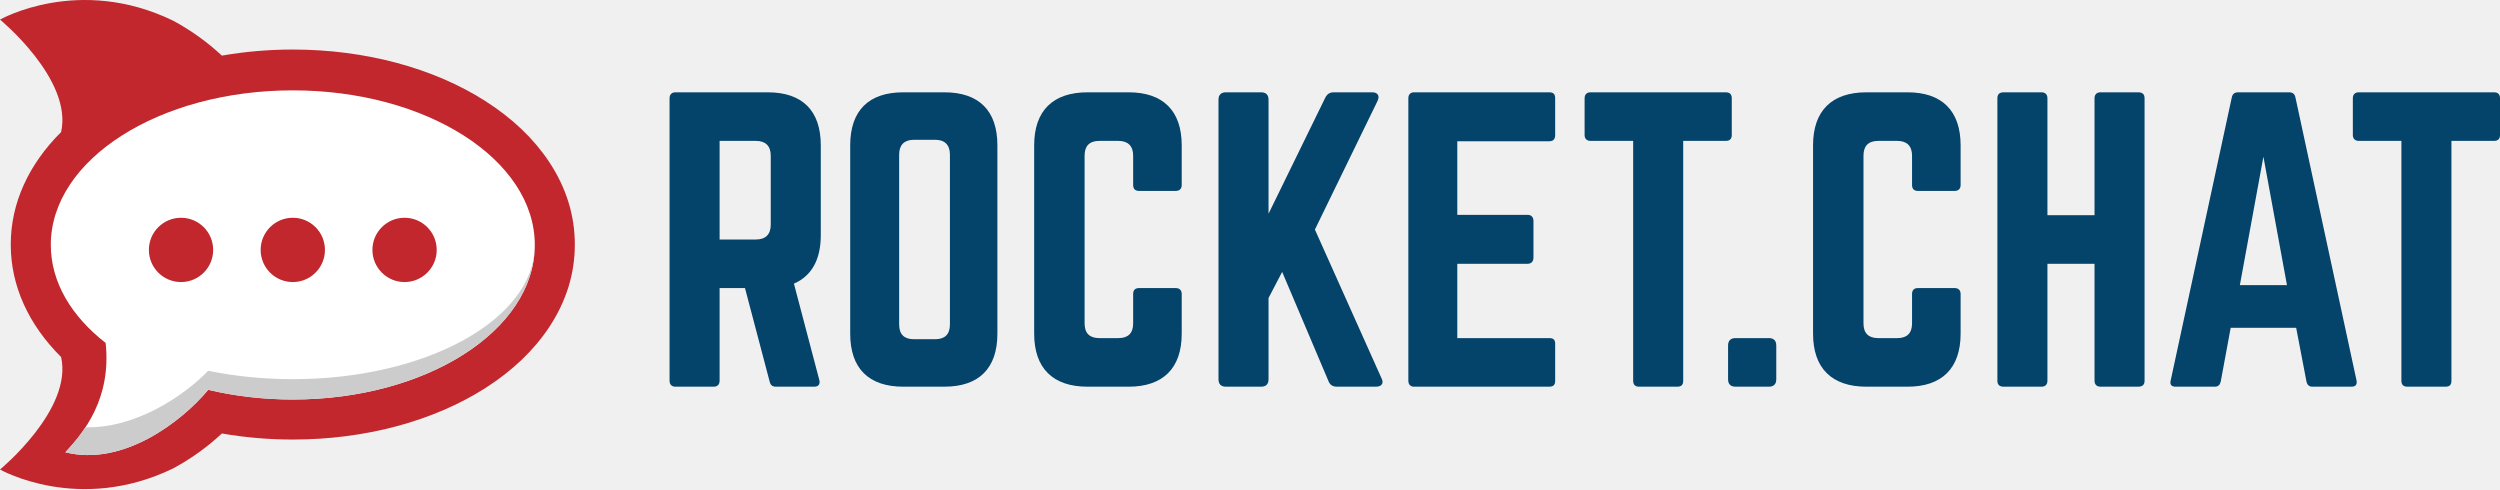
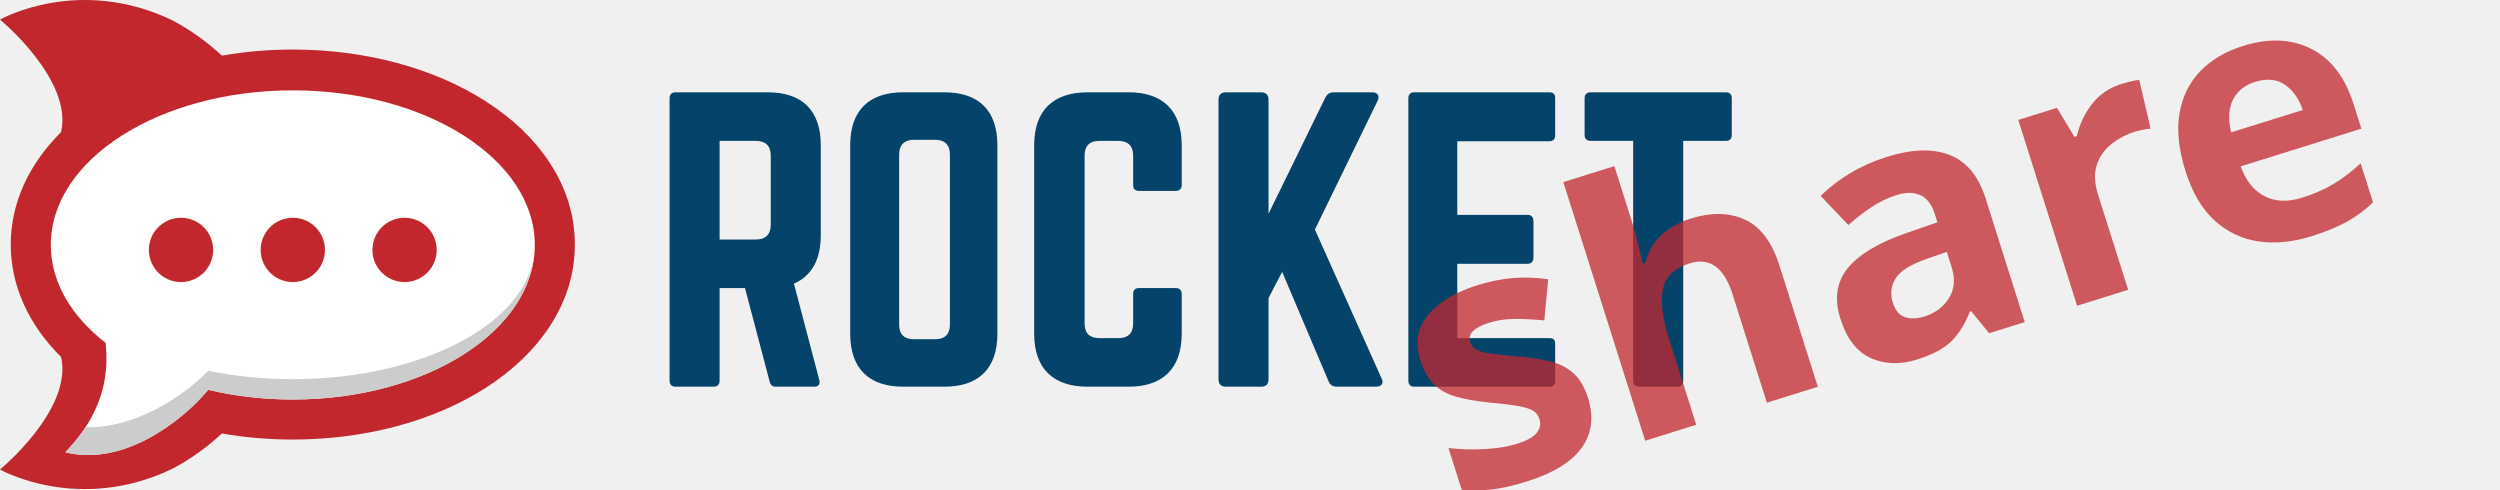
<svg xmlns="http://www.w3.org/2000/svg" version="1.1" id="Layer_1" x="0px" y="0px" width="435.721px" height="85.242px" viewBox="62.402 -18.766 435.721 85.242" enable-background="new 62.402 -18.766 435.721 85.242" xml:space="preserve">
-   <g>
-     <path fill="#04436A" d="M205.456,22.207c0,4.297-1.603,7.119-4.681,8.465l4.425,16.803c0.192,0.771-0.192,1.154-0.898,1.154h-6.67   c-0.641,0-0.961-0.32-1.09-0.898l-4.297-16.289h-4.425v16.162c0,0.642-0.384,1.025-1.026,1.025h-6.67   c-0.641,0-1.026-0.385-1.026-1.025V-1.651c0-0.641,0.385-1.026,1.026-1.026h16.097c6.028,0,9.235,3.207,9.235,9.235V22.207   L205.456,22.207z M194.169,22.976c1.667,0,2.565-0.898,2.565-2.565V8.354c0-1.667-0.898-2.564-2.565-2.564h-6.349v17.187   L194.169,22.976L194.169,22.976z" />
-     <path fill="#04436A" d="M210.583,6.558c0-6.028,3.206-9.235,9.235-9.235h7.183c6.028,0,9.235,3.207,9.235,9.235v32.836   c0,6.027-3.207,9.234-9.235,9.234h-7.183c-6.029,0-9.235-3.207-9.235-9.234V6.558z M225.397,40.355   c1.667,0,2.565-0.834,2.565-2.565V8.162c0-1.667-0.898-2.565-2.565-2.565h-3.719c-1.667,0-2.565,0.898-2.565,2.565v29.629   c0,1.73,0.898,2.564,2.565,2.564H225.397L225.397,40.355z" />
-     <path fill="#04436A" d="M268.362,13.484c0,0.642-0.385,1.026-1.025,1.026h-6.413c-0.706,0-1.026-0.384-1.026-1.026v-5.13   c0-1.667-0.897-2.564-2.564-2.564h-3.335c-1.731,0-2.565,0.897-2.565,2.564V37.6c0,1.731,0.897,2.563,2.565,2.563h3.335   c1.667,0,2.564-0.833,2.564-2.563v-5.132c0-0.642,0.32-1.026,1.026-1.026h6.413c0.643,0,1.025,0.384,1.025,1.026v6.927   c0,6.027-3.271,9.234-9.234,9.234h-7.183c-6.028,0-9.299-3.207-9.299-9.234V6.558c0-6.028,3.271-9.235,9.299-9.235h7.183   c5.964,0,9.234,3.207,9.234,9.235V13.484z" />
-     <path fill="#04436A" d="M295.422,48.629c-0.771,0-1.218-0.32-1.476-0.961l-8.079-19.048l-2.374,4.554v14.172   c0,0.834-0.448,1.283-1.282,1.283h-6.157c-0.834,0-1.283-0.449-1.283-1.283v-48.74c0-0.833,0.449-1.283,1.283-1.283h6.157   c0.833,0,1.282,0.449,1.282,1.283v19.881l9.876-20.202c0.321-0.641,0.771-0.962,1.476-0.962h6.733c0.962,0,1.347,0.642,0.897,1.539   l-10.901,22.382l11.606,25.91c0.449,0.834,0.064,1.475-0.961,1.475H295.422z" />
-     <path fill="#04436A" d="M333.45,4.763c0,0.641-0.257,1.09-1.026,1.09h-16.033v12.826h12.249c0.643,0,1.026,0.385,1.026,1.09v6.349   c0,0.706-0.385,1.091-1.026,1.091h-12.249v12.954h16.033c0.771,0,1.026,0.321,1.026,1.026v6.414c0,0.641-0.257,1.024-1.026,1.024   h-23.6c-0.578,0-0.963-0.385-0.963-1.024V-1.651c0-0.641,0.385-1.026,0.963-1.026h23.6c0.771,0,1.026,0.385,1.026,1.026V4.763z" />
-     <path fill="#04436A" d="M363.204-2.677c0.705,0,1.026,0.385,1.026,1.026v6.414c0,0.641-0.321,1.026-1.026,1.026h-7.439v41.814   c0,0.705-0.32,1.024-1.025,1.024h-6.67c-0.643,0-1.026-0.319-1.026-1.024V5.789h-7.438c-0.643,0-1.026-0.385-1.026-1.026v-6.414   c0-0.641,0.385-1.026,1.026-1.026H363.204z" />
-     <path fill="#04436A" d="M363.585,41.445c0-0.834,0.449-1.282,1.283-1.282h5.836c0.834,0,1.282,0.448,1.282,1.282v5.899   c0,0.835-0.448,1.283-1.282,1.283h-5.836c-0.834,0-1.283-0.448-1.283-1.283V41.445z" />
-     <path fill="#04436A" d="M404.114,13.484c0,0.642-0.386,1.026-1.026,1.026h-6.413c-0.705,0-1.025-0.384-1.025-1.026v-5.13   c0-1.667-0.897-2.564-2.564-2.564h-3.335c-1.732,0-2.565,0.897-2.565,2.564V37.6c0,1.731,0.897,2.563,2.565,2.563h3.335   c1.667,0,2.564-0.833,2.564-2.563v-5.132c0-0.642,0.32-1.026,1.025-1.026h6.413c0.643,0,1.026,0.384,1.026,1.026v6.927   c0,6.027-3.271,9.234-9.235,9.234h-7.183c-6.028,0-9.299-3.207-9.299-9.234V6.558c0-6.028,3.271-9.235,9.299-9.235h7.183   c5.965,0,9.235,3.207,9.235,9.235V13.484z" />
-     <path fill="#04436A" d="M427.455-1.651c0-0.641,0.384-1.026,1.025-1.026h6.605c0.77,0,1.089,0.385,1.089,1.026v49.254   c0,0.641-0.32,1.024-1.089,1.024h-6.605c-0.643,0-1.025-0.385-1.025-1.024V27.209h-8.209v20.395c0,0.642-0.385,1.025-1.026,1.025   h-6.604c-0.771,0-1.091-0.385-1.091-1.025V-1.651c0-0.641,0.32-1.026,1.091-1.026h6.604c0.643,0,1.026,0.385,1.026,1.026v20.394   h8.209V-1.651L427.455-1.651z" />
-     <path fill="#04436A" d="M465.419,48.629c-0.577,0-0.897-0.32-1.026-0.898l-1.795-9.362h-11.416l-1.73,9.362   c-0.129,0.578-0.449,0.898-1.026,0.898h-6.861c-0.705,0-1.026-0.385-0.835-1.09l10.646-49.318c0.129-0.641,0.513-0.898,1.09-0.898   h8.915c0.577,0,0.962,0.257,1.09,0.898l10.646,49.318c0.129,0.705-0.128,1.09-0.897,1.09H465.419z M456.889,8.546l-4.104,22.382   h8.209L456.889,8.546z" />
-     <path fill="#04436A" d="M497.097-2.677c0.705,0,1.026,0.385,1.026,1.026v6.414c0,0.641-0.321,1.026-1.026,1.026h-7.438v41.814   c0,0.705-0.321,1.024-1.026,1.024h-6.67c-0.641,0-1.025-0.319-1.025-1.024V5.789h-7.438c-0.642,0-1.025-0.385-1.025-1.026v-6.414   c0-0.641,0.385-1.026,1.025-1.026H497.097z" />
+   <defs id="defs51" />
+   <g id="g3">
+     <path fill="#04436A" d="M205.456,22.207c0,4.297-1.603,7.119-4.681,8.465l4.425,16.803c0.192,0.771-0.192,1.154-0.898,1.154h-6.67   c-0.641,0-0.961-0.32-1.09-0.898l-4.297-16.289h-4.425v16.162c0,0.642-0.384,1.025-1.026,1.025h-6.67   c-0.641,0-1.026-0.385-1.026-1.025V-1.651c0-0.641,0.385-1.026,1.026-1.026h16.097c6.028,0,9.235,3.207,9.235,9.235V22.207   L205.456,22.207z M194.169,22.976c1.667,0,2.565-0.898,2.565-2.565V8.354c0-1.667-0.898-2.564-2.565-2.564h-6.349v17.187   L194.169,22.976L194.169,22.976z" id="path5" />
+     <path fill="#04436A" d="M210.583,6.558c0-6.028,3.206-9.235,9.235-9.235h7.183c6.028,0,9.235,3.207,9.235,9.235v32.836   c0,6.027-3.207,9.234-9.235,9.234h-7.183c-6.029,0-9.235-3.207-9.235-9.234V6.558z M225.397,40.355   c1.667,0,2.565-0.834,2.565-2.565V8.162c0-1.667-0.898-2.565-2.565-2.565h-3.719c-1.667,0-2.565,0.898-2.565,2.565v29.629   c0,1.73,0.898,2.564,2.565,2.564H225.397L225.397,40.355z" id="path7" />
+     <path fill="#04436A" d="M268.362,13.484c0,0.642-0.385,1.026-1.025,1.026h-6.413c-0.706,0-1.026-0.384-1.026-1.026v-5.13   c0-1.667-0.897-2.564-2.564-2.564h-3.335c-1.731,0-2.565,0.897-2.565,2.564V37.6c0,1.731,0.897,2.563,2.565,2.563h3.335   c1.667,0,2.564-0.833,2.564-2.563v-5.132c0-0.642,0.32-1.026,1.026-1.026h6.413c0.643,0,1.025,0.384,1.025,1.026v6.927   c0,6.027-3.271,9.234-9.234,9.234h-7.183c-6.028,0-9.299-3.207-9.299-9.234V6.558c0-6.028,3.271-9.235,9.299-9.235h7.183   c5.964,0,9.234,3.207,9.234,9.235V13.484z" id="path9" />
+     <path fill="#04436A" d="M295.422,48.629c-0.771,0-1.218-0.32-1.476-0.961l-8.079-19.048l-2.374,4.554v14.172   c0,0.834-0.448,1.283-1.282,1.283h-6.157c-0.834,0-1.283-0.449-1.283-1.283v-48.74c0-0.833,0.449-1.283,1.283-1.283h6.157   c0.833,0,1.282,0.449,1.282,1.283v19.881l9.876-20.202c0.321-0.641,0.771-0.962,1.476-0.962h6.733c0.962,0,1.347,0.642,0.897,1.539   l-10.901,22.382l11.606,25.91c0.449,0.834,0.064,1.475-0.961,1.475H295.422z" id="path11" />
+     <path fill="#04436A" d="M333.45,4.763c0,0.641-0.257,1.09-1.026,1.09h-16.033v12.826h12.249c0.643,0,1.026,0.385,1.026,1.09v6.349   c0,0.706-0.385,1.091-1.026,1.091h-12.249v12.954h16.033c0.771,0,1.026,0.321,1.026,1.026v6.414c0,0.641-0.257,1.024-1.026,1.024   h-23.6c-0.578,0-0.963-0.385-0.963-1.024V-1.651c0-0.641,0.385-1.026,0.963-1.026h23.6c0.771,0,1.026,0.385,1.026,1.026V4.763z" id="path13" />
+     <path fill="#04436A" d="M363.204-2.677c0.705,0,1.026,0.385,1.026,1.026v6.414c0,0.641-0.321,1.026-1.026,1.026h-7.439v41.814   c0,0.705-0.32,1.024-1.025,1.024h-6.67c-0.643,0-1.026-0.319-1.026-1.024V5.789h-7.438c-0.643,0-1.026-0.385-1.026-1.026v-6.414   c0-0.641,0.385-1.026,1.026-1.026H363.204z" id="path15" />
+     <text xml:space="preserve" style="font-style:normal;font-weight:normal;font-size:62.375px;line-height:125%;font-family:Sans;letter-spacing:0px;word-spacing:0px;opacity:0.75;fill:#c1272d;fill-opacity:1;stroke:none;stroke-width:1px;stroke-linecap:butt;stroke-linejoin:miter;stroke-opacity:1" x="278.64" y="159.974" id="text3617" transform="matrix(0.9570235,-0.2990851,0.3010337,0.9508286,0,0)">
+       <tspan id="tspan3619" x="278.64" y="159.974" style="font-style:normal;font-variant:normal;font-weight:bold;font-stretch:normal;font-size:62.375px;font-family:Sans;-inkscape-font-specification:'Sans Bold';fill:#c1272d;fill-opacity:1">share</tspan>
+     </text>
  </g>
-   <path fill="#C1272D" d="M162.586,23.788c0-5.031-1.505-9.854-4.474-14.339c-2.666-4.025-6.401-7.588-11.1-10.591  c-9.074-5.796-21-8.989-33.579-8.989c-4.202,0-8.344,0.355-12.361,1.059c-2.492-2.333-5.41-4.432-8.497-6.091  c-16.494-7.994-30.172-0.188-30.172-0.188S75.12-4.904,73.052,4.253c-5.689,5.644-8.773,12.45-8.773,19.535  c0,0.022,0.001,0.045,0.001,0.068c0,0.022-0.001,0.044-0.001,0.068c0,7.085,3.083,13.891,8.773,19.534  c2.068,9.158-10.649,19.605-10.649,19.605s13.678,7.805,30.172-0.188c3.087-1.659,6.004-3.759,8.497-6.091  c4.018,0.703,8.159,1.058,12.361,1.058c12.58,0,24.505-3.191,33.579-8.987c4.699-3.003,8.434-6.565,11.1-10.592  c2.969-4.484,4.474-9.309,4.474-14.338c0-0.023-0.001-0.045-0.001-0.068S162.586,23.81,162.586,23.788z" />
-   <path fill="#FFFFFF" d="M113.433-3.018c23.293,0,42.177,12.062,42.177,26.941c0,14.878-18.884,26.941-42.177,26.941  c-5.187,0-10.154-0.6-14.743-1.693c-4.664,5.61-14.924,13.411-24.891,10.89c3.242-3.482,8.045-9.366,7.017-19.058  c-5.974-4.648-9.56-10.597-9.56-17.08C71.255,9.043,90.139-3.018,113.433-3.018" />
-   <g>
-     <g>
-       <circle fill="#C1272D" cx="113.433" cy="24.79" r="5.603" />
+   <path fill="#C1272D" d="M162.586,23.788c0-5.031-1.505-9.854-4.474-14.339c-2.666-4.025-6.401-7.588-11.1-10.591  c-9.074-5.796-21-8.989-33.579-8.989c-4.202,0-8.344,0.355-12.361,1.059c-2.492-2.333-5.41-4.432-8.497-6.091  c-16.494-7.994-30.172-0.188-30.172-0.188S75.12-4.904,73.052,4.253c-5.689,5.644-8.773,12.45-8.773,19.535  c0,0.022,0.001,0.045,0.001,0.068c0,0.022-0.001,0.044-0.001,0.068c0,7.085,3.083,13.891,8.773,19.534  c2.068,9.158-10.649,19.605-10.649,19.605s13.678,7.805,30.172-0.188c3.087-1.659,6.004-3.759,8.497-6.091  c4.018,0.703,8.159,1.058,12.361,1.058c12.58,0,24.505-3.191,33.579-8.987c4.699-3.003,8.434-6.565,11.1-10.592  c2.969-4.484,4.474-9.309,4.474-14.338c0-0.023-0.001-0.045-0.001-0.068S162.586,23.81,162.586,23.788z" id="path27" />
+   <path fill="#FFFFFF" d="M113.433-3.018c23.293,0,42.177,12.062,42.177,26.941c0,14.878-18.884,26.941-42.177,26.941  c-5.187,0-10.154-0.6-14.743-1.693c-4.664,5.61-14.924,13.411-24.891,10.89c3.242-3.482,8.045-9.366,7.017-19.058  c-5.974-4.648-9.56-10.597-9.56-17.08C71.255,9.043,90.139-3.018,113.433-3.018" id="path29" />
+   <g id="g31">
+     <g id="g33">
+       <circle fill="#C1272D" cx="113.433" cy="24.79" r="5.603" id="circle35" />
    </g>
-     <g>
-       <circle fill="#C1272D" cx="132.913" cy="24.79" r="5.603" />
+     <g id="g37">
+       <circle fill="#C1272D" cx="132.913" cy="24.79" r="5.603" id="circle39" />
    </g>
-     <g>
-       <circle fill="#C1272D" cx="93.952" cy="24.79" r="5.602" />
+     <g id="g41">
+       <circle fill="#C1272D" cx="93.952" cy="24.79" r="5.602" id="circle43" />
    </g>
  </g>
-   <g>
-     <path fill="#CCCCCC" d="M113.433,47.319c-5.187,0-10.154-0.52-14.743-1.468c-4.118,4.294-12.6,10.066-21.39,9.854   c-1.158,1.755-2.417,3.19-3.501,4.355c9.967,2.521,20.227-5.279,24.891-10.89c4.589,1.094,9.557,1.693,14.743,1.693   c23.106,0,41.87-11.871,42.169-26.585C155.303,37.032,136.539,47.319,113.433,47.319z" />
+   <g id="g45">
+     <path fill="#CCCCCC" d="M113.433,47.319c-5.187,0-10.154-0.52-14.743-1.468c-4.118,4.294-12.6,10.066-21.39,9.854   c-1.158,1.755-2.417,3.19-3.501,4.355c9.967,2.521,20.227-5.279,24.891-10.89c4.589,1.094,9.557,1.693,14.743,1.693   c23.106,0,41.87-11.871,42.169-26.585C155.303,37.032,136.539,47.319,113.433,47.319z" id="path47" />
  </g>
</svg>
